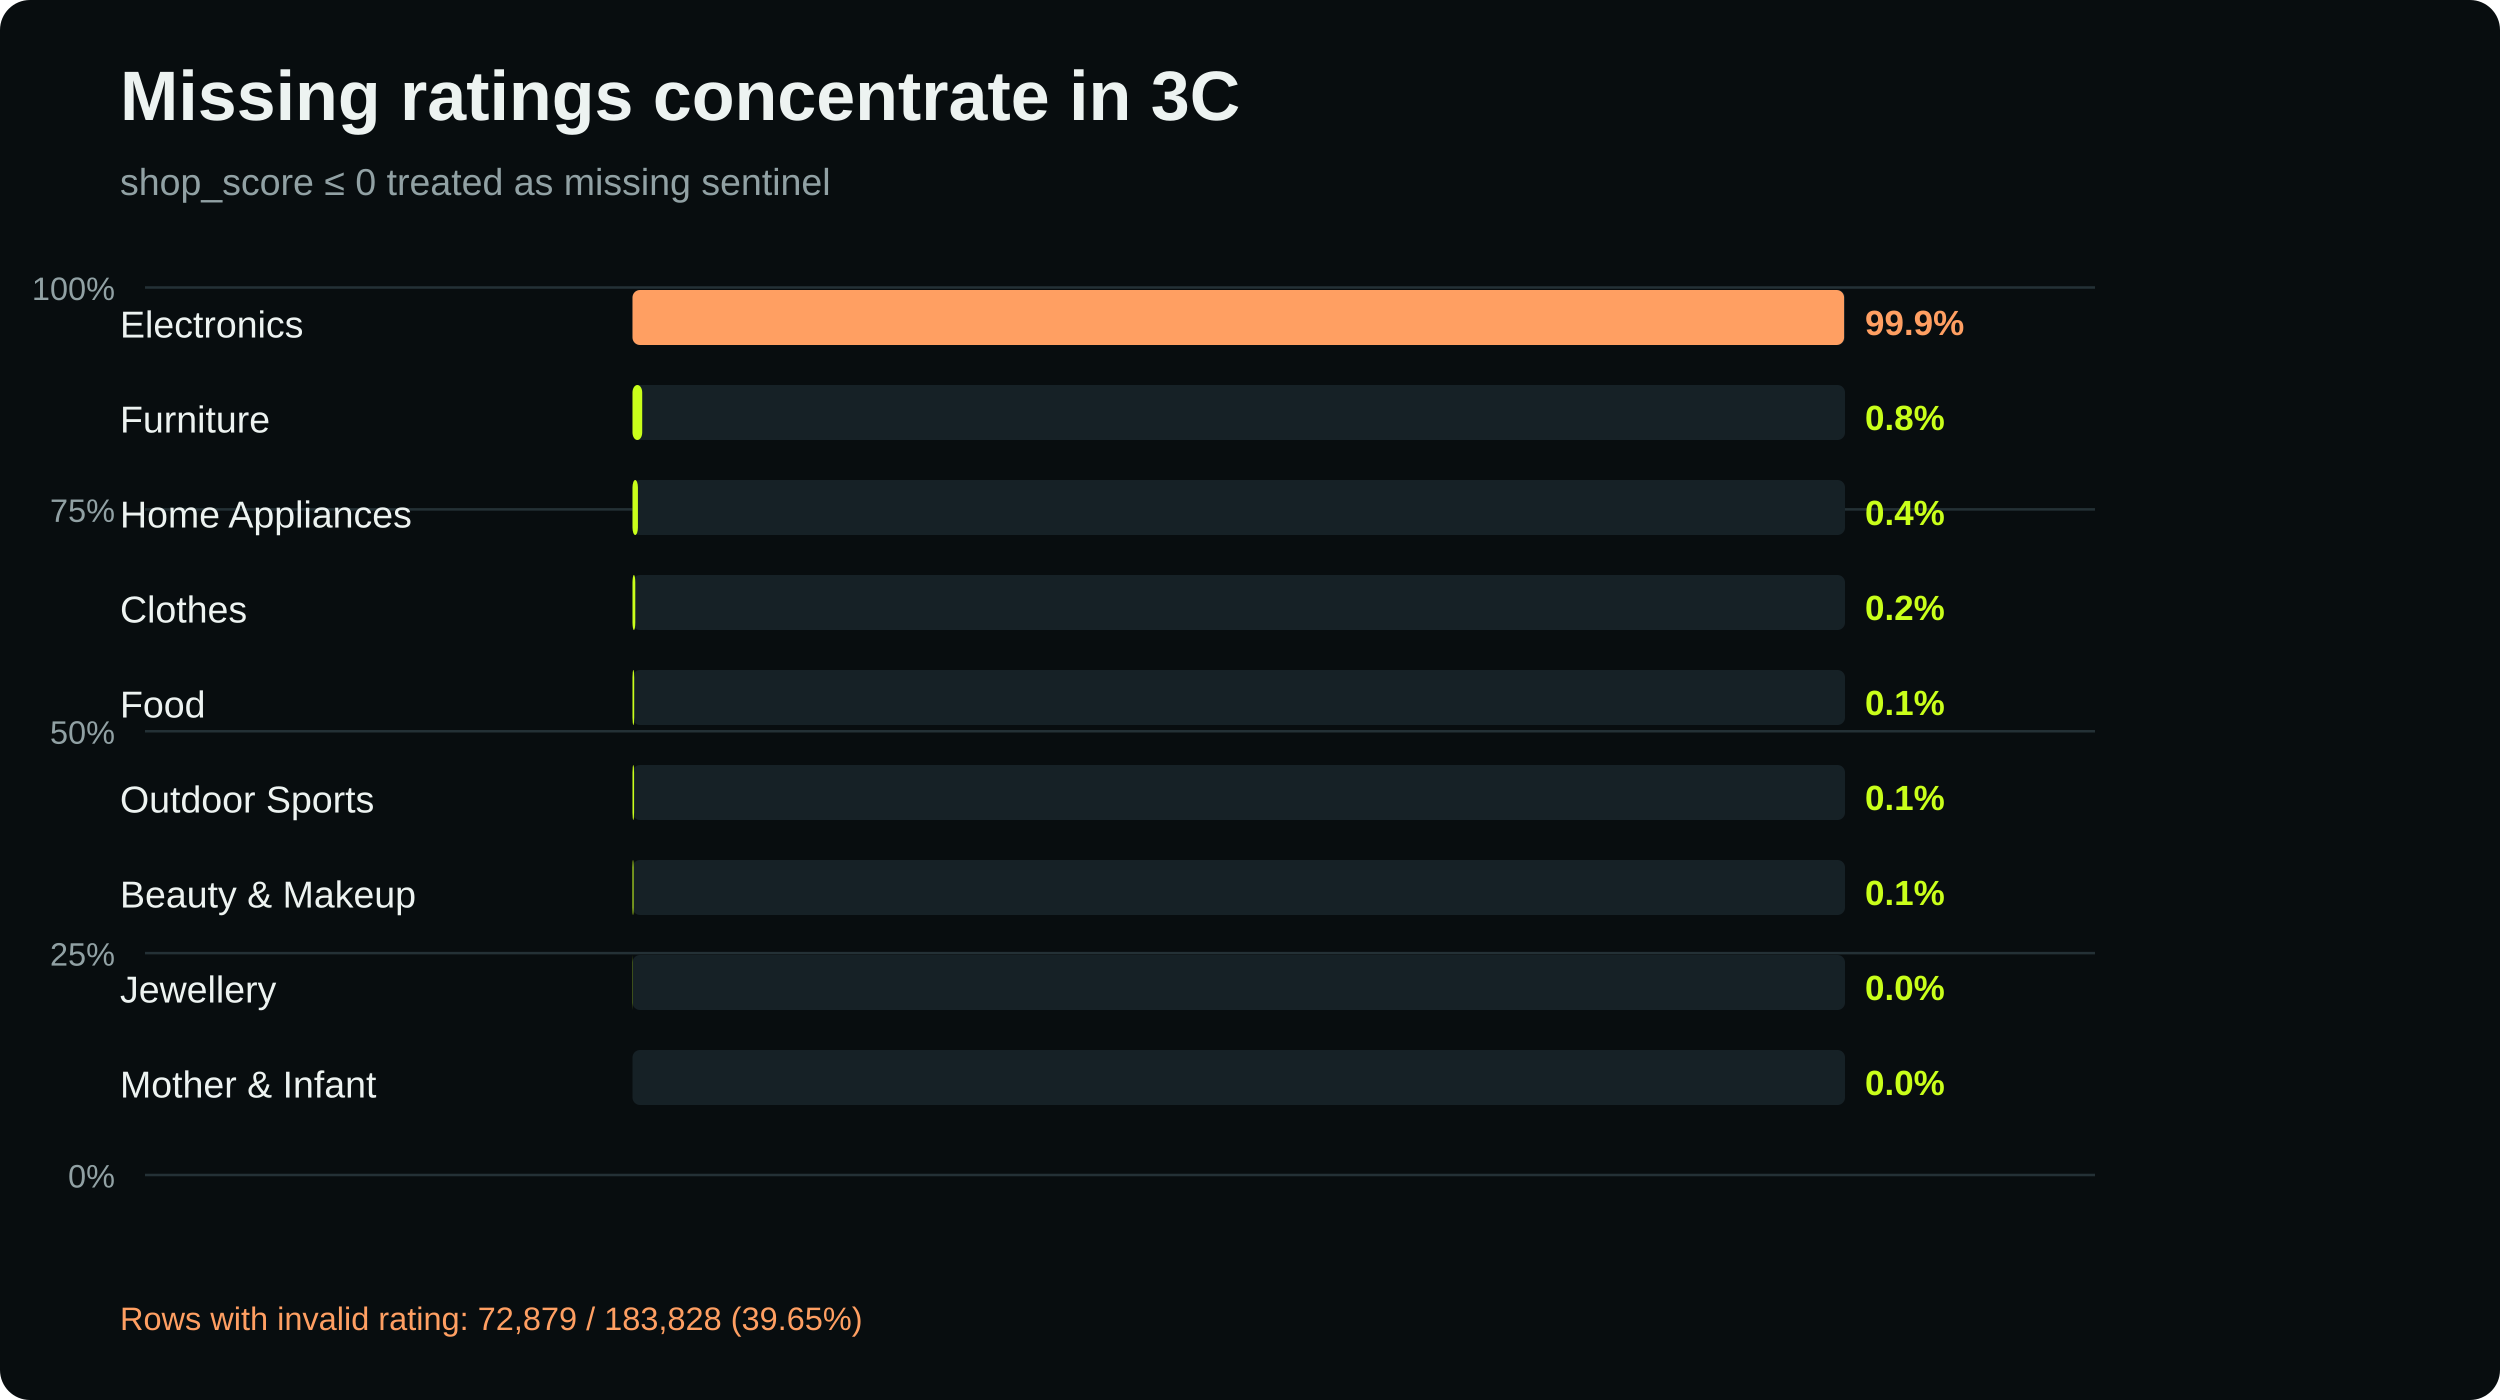
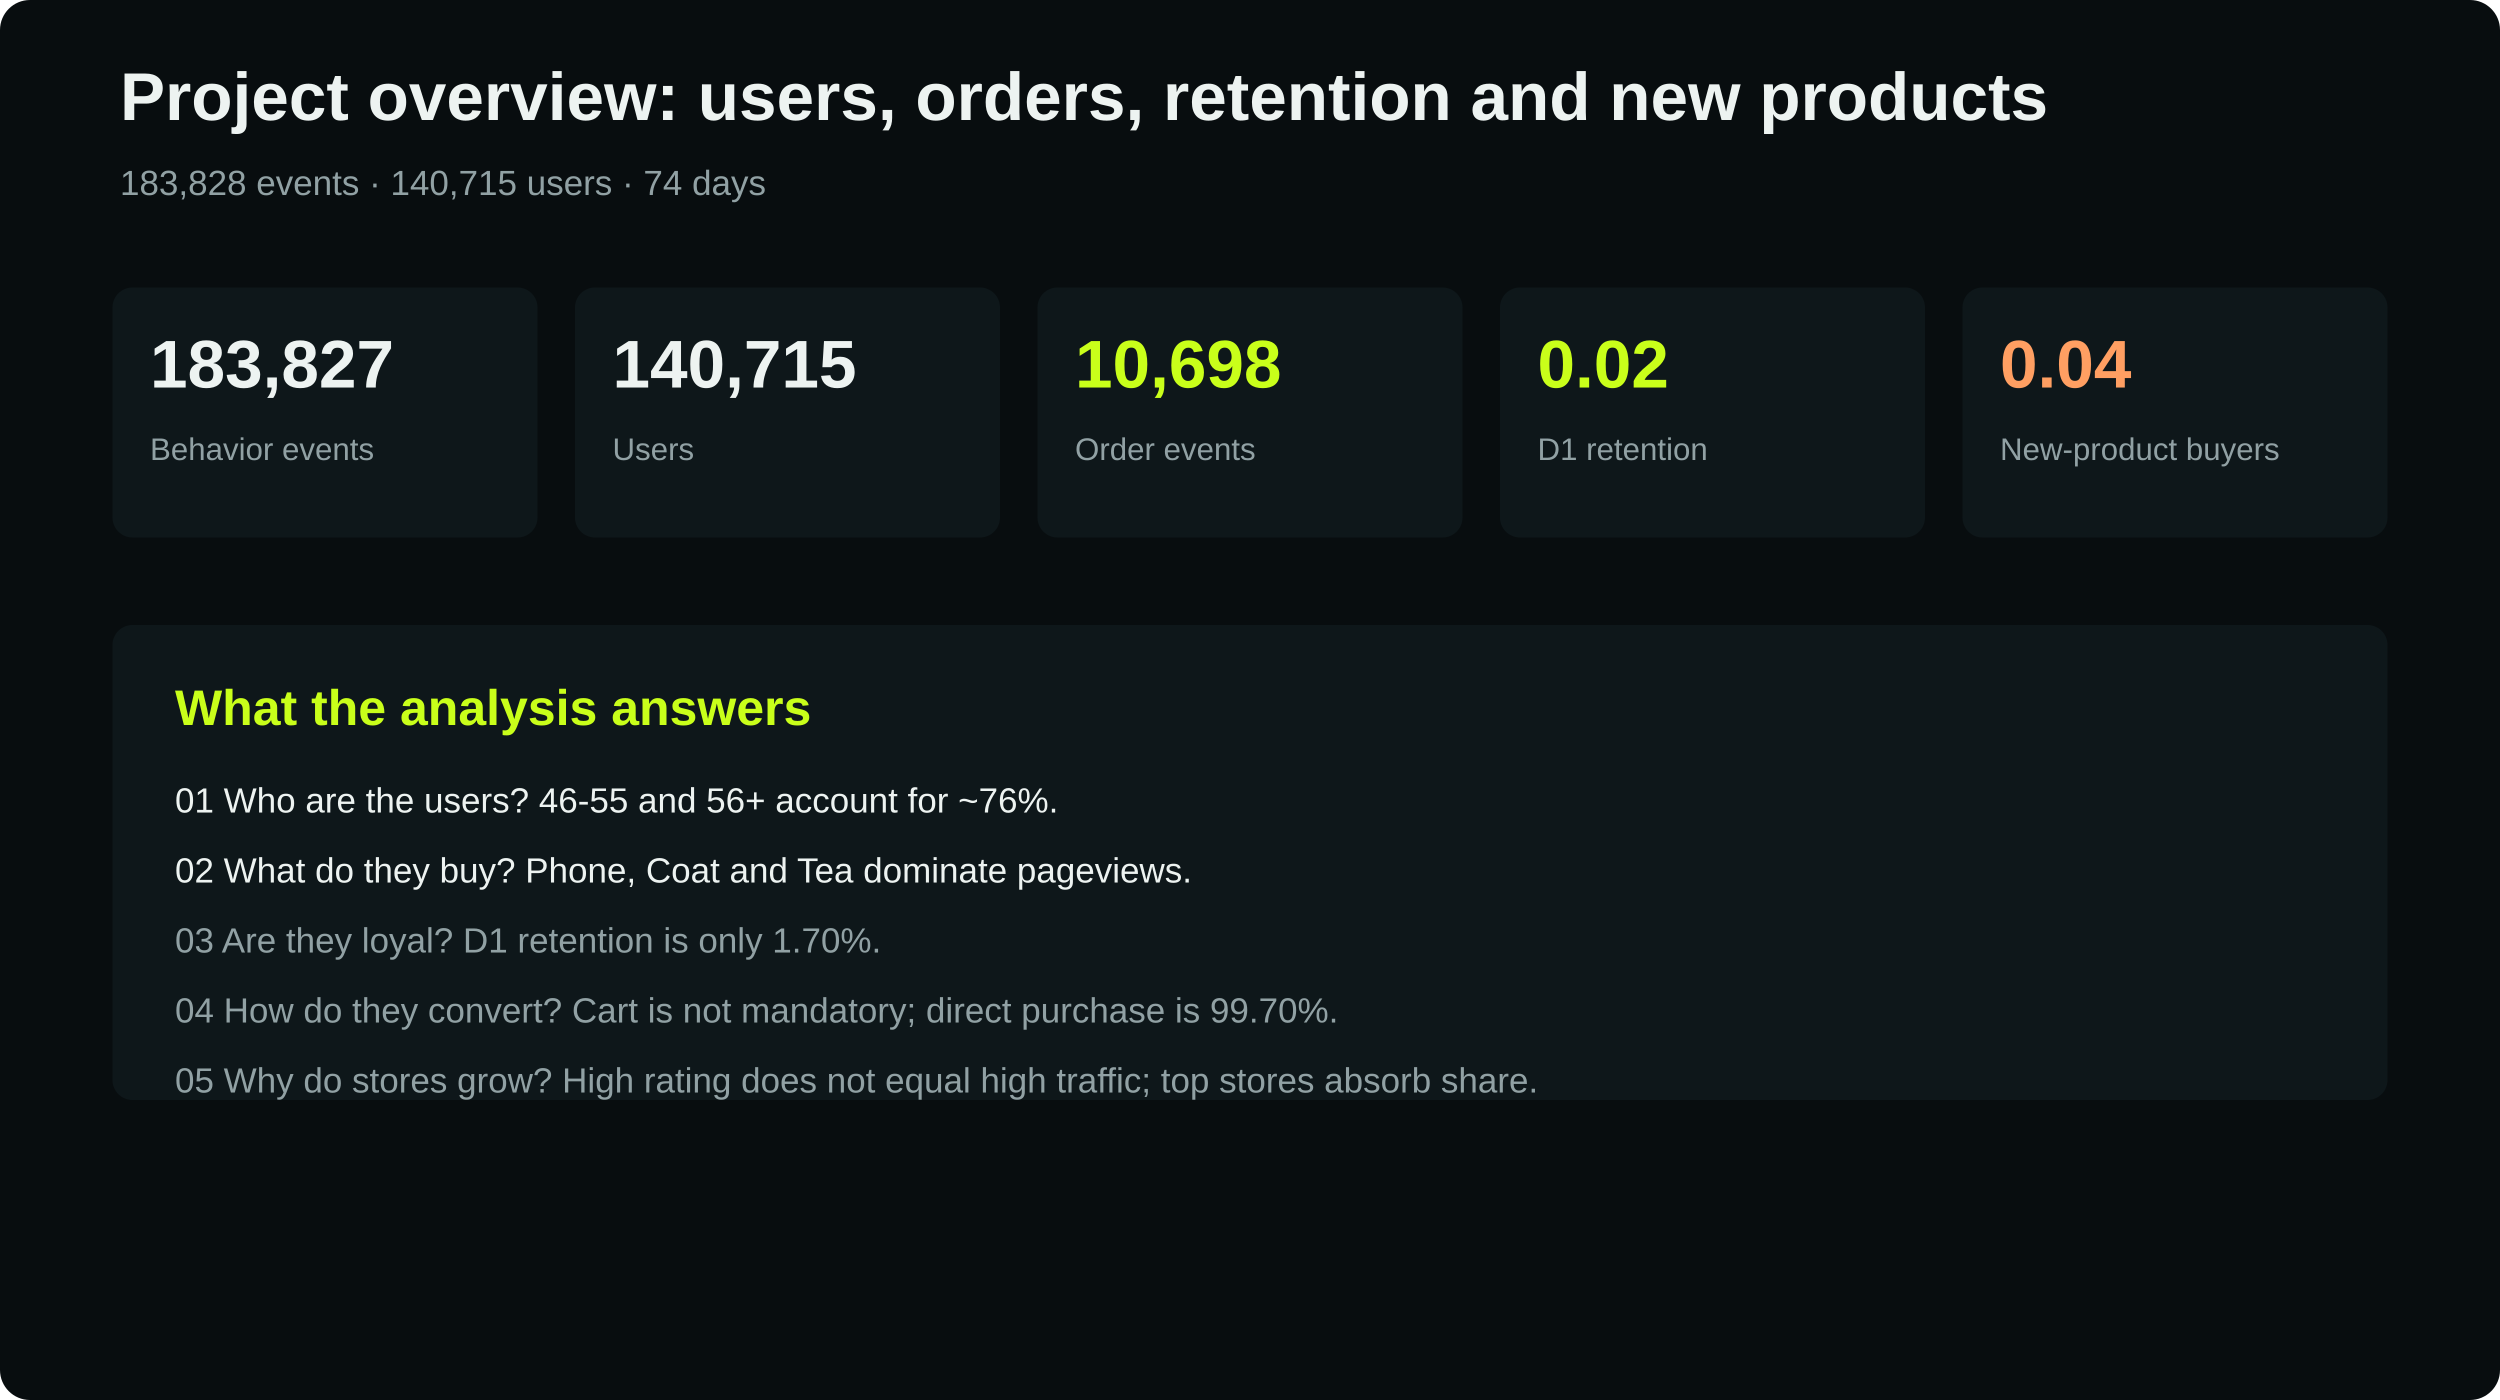
- <svg xmlns="http://www.w3.org/2000/svg" viewBox="0 0 1000 560" role="img" aria-label="Rating missingness by shop category">
+ <svg xmlns="http://www.w3.org/2000/svg" viewBox="0 0 1000 560" role="img" aria-label="Project overview: users, orders, retention and new products">
  <rect width="1000" height="560" rx="12" fill="#080d0f" />
-   <text x="48" y="48" font-family="Barlow Condensed, PingFang SC, Microsoft YaHei, Arial, sans-serif" font-size="28" fill="#edf3f1" text-anchor="start" font-weight="600" opacity="1">Missing ratings concentrate in 3C</text>
-   <text x="48" y="78" font-family="Barlow Condensed, PingFang SC, Microsoft YaHei, Arial, sans-serif" font-size="15" fill="#91a1a4" text-anchor="start" font-weight="400" opacity="1">shop_score ≤ 0 treated as missing sentinel</text>
-   <line x1="58" y1="470.0" x2="838" y2="470.0" stroke="#243136" stroke-width="1" stroke-dasharray="" />
-   <text x="46" y="475.0" font-family="Barlow Condensed, PingFang SC, Microsoft YaHei, Arial, sans-serif" font-size="13" fill="#91a1a4" text-anchor="end" font-weight="400" opacity="1">0%</text>
-   <line x1="58" y1="381.25" x2="838" y2="381.25" stroke="#243136" stroke-width="1" stroke-dasharray="" />
-   <text x="46" y="386.25" font-family="Barlow Condensed, PingFang SC, Microsoft YaHei, Arial, sans-serif" font-size="13" fill="#91a1a4" text-anchor="end" font-weight="400" opacity="1">25%</text>
-   <line x1="58" y1="292.5" x2="838" y2="292.5" stroke="#243136" stroke-width="1" stroke-dasharray="" />
-   <text x="46" y="297.5" font-family="Barlow Condensed, PingFang SC, Microsoft YaHei, Arial, sans-serif" font-size="13" fill="#91a1a4" text-anchor="end" font-weight="400" opacity="1">50%</text>
-   <line x1="58" y1="203.75" x2="838" y2="203.75" stroke="#243136" stroke-width="1" stroke-dasharray="" />
-   <text x="46" y="208.75" font-family="Barlow Condensed, PingFang SC, Microsoft YaHei, Arial, sans-serif" font-size="13" fill="#91a1a4" text-anchor="end" font-weight="400" opacity="1">75%</text>
-   <line x1="58" y1="115.0" x2="838" y2="115.0" stroke="#243136" stroke-width="1" stroke-dasharray="" />
-   <text x="46" y="120.0" font-family="Barlow Condensed, PingFang SC, Microsoft YaHei, Arial, sans-serif" font-size="13" fill="#91a1a4" text-anchor="end" font-weight="400" opacity="1">100%</text>
-   <text x="48" y="135" font-family="Barlow Condensed, PingFang SC, Microsoft YaHei, Arial, sans-serif" font-size="15" fill="#edf3f1" text-anchor="start" font-weight="400" opacity="1">Electronics</text>
-   <rect x="253" y="116" width="485" height="22" rx="3" fill="#162126" opacity="1" stroke="none" stroke-width="0" />
-   <rect x="253" y="116" width="484.633" height="22" rx="3" fill="#ff9f62" opacity="1" stroke="none" stroke-width="0" />
-   <text x="746" y="134" font-family="Barlow Condensed, PingFang SC, Microsoft YaHei, Arial, sans-serif" font-size="14" fill="#ff9f62" text-anchor="start" font-weight="600" opacity="1">99.9%</text>
-   <text x="48" y="173" font-family="Barlow Condensed, PingFang SC, Microsoft YaHei, Arial, sans-serif" font-size="15" fill="#edf3f1" text-anchor="start" font-weight="400" opacity="1">Furniture</text>
-   <rect x="253" y="154" width="485" height="22" rx="3" fill="#162126" opacity="1" stroke="none" stroke-width="0" />
-   <rect x="253" y="154" width="3.884" height="22" rx="3" fill="#c9ff1a" opacity="1" stroke="none" stroke-width="0" />
-   <text x="746" y="172" font-family="Barlow Condensed, PingFang SC, Microsoft YaHei, Arial, sans-serif" font-size="14" fill="#c9ff1a" text-anchor="start" font-weight="600" opacity="1">0.8%</text>
-   <text x="48" y="211" font-family="Barlow Condensed, PingFang SC, Microsoft YaHei, Arial, sans-serif" font-size="15" fill="#edf3f1" text-anchor="start" font-weight="400" opacity="1">Home Appliances</text>
-   <rect x="253" y="192" width="485" height="22" rx="3" fill="#162126" opacity="1" stroke="none" stroke-width="0" />
-   <rect x="253" y="192" width="2.17" height="22" rx="3" fill="#c9ff1a" opacity="1" stroke="none" stroke-width="0" />
-   <text x="746" y="210" font-family="Barlow Condensed, PingFang SC, Microsoft YaHei, Arial, sans-serif" font-size="14" fill="#c9ff1a" text-anchor="start" font-weight="600" opacity="1">0.4%</text>
-   <text x="48" y="249" font-family="Barlow Condensed, PingFang SC, Microsoft YaHei, Arial, sans-serif" font-size="15" fill="#edf3f1" text-anchor="start" font-weight="400" opacity="1">Clothes</text>
-   <rect x="253" y="230" width="485" height="22" rx="3" fill="#162126" opacity="1" stroke="none" stroke-width="0" />
-   <rect x="253" y="230" width="1.116" height="22" rx="3" fill="#c9ff1a" opacity="1" stroke="none" stroke-width="0" />
-   <text x="746" y="248" font-family="Barlow Condensed, PingFang SC, Microsoft YaHei, Arial, sans-serif" font-size="14" fill="#c9ff1a" text-anchor="start" font-weight="600" opacity="1">0.2%</text>
-   <text x="48" y="287" font-family="Barlow Condensed, PingFang SC, Microsoft YaHei, Arial, sans-serif" font-size="15" fill="#edf3f1" text-anchor="start" font-weight="400" opacity="1">Food</text>
-   <rect x="253" y="268" width="485" height="22" rx="3" fill="#162126" opacity="1" stroke="none" stroke-width="0" />
-   <rect x="253" y="268" width="0.676" height="22" rx="3" fill="#c9ff1a" opacity="1" stroke="none" stroke-width="0" />
-   <text x="746" y="286" font-family="Barlow Condensed, PingFang SC, Microsoft YaHei, Arial, sans-serif" font-size="14" fill="#c9ff1a" text-anchor="start" font-weight="600" opacity="1">0.1%</text>
-   <text x="48" y="325" font-family="Barlow Condensed, PingFang SC, Microsoft YaHei, Arial, sans-serif" font-size="15" fill="#edf3f1" text-anchor="start" font-weight="400" opacity="1">Outdoor Sports</text>
-   <rect x="253" y="306" width="485" height="22" rx="3" fill="#162126" opacity="1" stroke="none" stroke-width="0" />
-   <rect x="253" y="306" width="0.629" height="22" rx="3" fill="#c9ff1a" opacity="1" stroke="none" stroke-width="0" />
-   <text x="746" y="324" font-family="Barlow Condensed, PingFang SC, Microsoft YaHei, Arial, sans-serif" font-size="14" fill="#c9ff1a" text-anchor="start" font-weight="600" opacity="1">0.1%</text>
-   <text x="48" y="363" font-family="Barlow Condensed, PingFang SC, Microsoft YaHei, Arial, sans-serif" font-size="15" fill="#edf3f1" text-anchor="start" font-weight="400" opacity="1">Beauty &amp; Makeup</text>
-   <rect x="253" y="344" width="485" height="22" rx="3" fill="#162126" opacity="1" stroke="none" stroke-width="0" />
-   <rect x="253" y="344" width="0.409" height="22" rx="3" fill="#c9ff1a" opacity="1" stroke="none" stroke-width="0" />
-   <text x="746" y="362" font-family="Barlow Condensed, PingFang SC, Microsoft YaHei, Arial, sans-serif" font-size="14" fill="#c9ff1a" text-anchor="start" font-weight="600" opacity="1">0.1%</text>
-   <text x="48" y="401" font-family="Barlow Condensed, PingFang SC, Microsoft YaHei, Arial, sans-serif" font-size="15" fill="#edf3f1" text-anchor="start" font-weight="400" opacity="1">Jewellery</text>
-   <rect x="253" y="382" width="485" height="22" rx="3" fill="#162126" opacity="1" stroke="none" stroke-width="0" />
-   <rect x="253" y="382" width="0.096" height="22" rx="3" fill="#c9ff1a" opacity="1" stroke="none" stroke-width="0" />
-   <text x="746" y="400" font-family="Barlow Condensed, PingFang SC, Microsoft YaHei, Arial, sans-serif" font-size="14" fill="#c9ff1a" text-anchor="start" font-weight="600" opacity="1">0.0%</text>
-   <text x="48" y="439" font-family="Barlow Condensed, PingFang SC, Microsoft YaHei, Arial, sans-serif" font-size="15" fill="#edf3f1" text-anchor="start" font-weight="400" opacity="1">Mother &amp; Infant</text>
-   <rect x="253" y="420" width="485" height="22" rx="3" fill="#162126" opacity="1" stroke="none" stroke-width="0" />
-   <rect x="253" y="420" width="0" height="22" rx="3" fill="#c9ff1a" opacity="1" stroke="none" stroke-width="0" />
-   <text x="746" y="438" font-family="Barlow Condensed, PingFang SC, Microsoft YaHei, Arial, sans-serif" font-size="14" fill="#c9ff1a" text-anchor="start" font-weight="600" opacity="1">0.0%</text>
-   <text x="48" y="532" font-family="Barlow Condensed, PingFang SC, Microsoft YaHei, Arial, sans-serif" font-size="13" fill="#ff9f62" text-anchor="start" font-weight="400" opacity="1">Rows with invalid rating: 72,879 / 183,828 (39.65%)</text>
+   <text x="48" y="48" font-family="Barlow Condensed, PingFang SC, Microsoft YaHei, Arial, sans-serif" font-size="27" fill="#edf3f1" text-anchor="start" font-weight="600" opacity="1">Project overview: users, orders, retention and new products</text>
+   <text x="48" y="78" font-family="Barlow Condensed, PingFang SC, Microsoft YaHei, Arial, sans-serif" font-size="14" fill="#91a1a4" text-anchor="start" font-weight="400" opacity="1">183,828 events · 140,715 users · 74 days</text>
+   <rect x="45" y="115" width="170" height="100" rx="8" fill="#0e171a" opacity="1" stroke="none" stroke-width="0" />
+   <text x="60" y="155" font-family="Barlow Condensed, PingFang SC, Microsoft YaHei, Arial, sans-serif" font-size="27" fill="#edf3f1" text-anchor="start" font-weight="600" opacity="1">183,827</text>
+   <text x="60" y="184" font-family="Barlow Condensed, PingFang SC, Microsoft YaHei, Arial, sans-serif" font-size="12.5" fill="#91a1a4" text-anchor="start" font-weight="400" opacity="1">Behavior events</text>
+   <rect x="230" y="115" width="170" height="100" rx="8" fill="#0e171a" opacity="1" stroke="none" stroke-width="0" />
+   <text x="245" y="155" font-family="Barlow Condensed, PingFang SC, Microsoft YaHei, Arial, sans-serif" font-size="27" fill="#edf3f1" text-anchor="start" font-weight="600" opacity="1">140,715</text>
+   <text x="245" y="184" font-family="Barlow Condensed, PingFang SC, Microsoft YaHei, Arial, sans-serif" font-size="12.5" fill="#91a1a4" text-anchor="start" font-weight="400" opacity="1">Users</text>
+   <rect x="415" y="115" width="170" height="100" rx="8" fill="#0e171a" opacity="1" stroke="none" stroke-width="0" />
+   <text x="430" y="155" font-family="Barlow Condensed, PingFang SC, Microsoft YaHei, Arial, sans-serif" font-size="27" fill="#c9ff1a" text-anchor="start" font-weight="600" opacity="1">10,698</text>
+   <text x="430" y="184" font-family="Barlow Condensed, PingFang SC, Microsoft YaHei, Arial, sans-serif" font-size="12.5" fill="#91a1a4" text-anchor="start" font-weight="400" opacity="1">Order events</text>
+   <rect x="600" y="115" width="170" height="100" rx="8" fill="#0e171a" opacity="1" stroke="none" stroke-width="0" />
+   <text x="615" y="155" font-family="Barlow Condensed, PingFang SC, Microsoft YaHei, Arial, sans-serif" font-size="27" fill="#c9ff1a" text-anchor="start" font-weight="600" opacity="1">0.02</text>
+   <text x="615" y="184" font-family="Barlow Condensed, PingFang SC, Microsoft YaHei, Arial, sans-serif" font-size="12.5" fill="#91a1a4" text-anchor="start" font-weight="400" opacity="1">D1 retention</text>
+   <rect x="785" y="115" width="170" height="100" rx="8" fill="#0e171a" opacity="1" stroke="none" stroke-width="0" />
+   <text x="800" y="155" font-family="Barlow Condensed, PingFang SC, Microsoft YaHei, Arial, sans-serif" font-size="27" fill="#ff9f62" text-anchor="start" font-weight="600" opacity="1">0.04</text>
+   <text x="800" y="184" font-family="Barlow Condensed, PingFang SC, Microsoft YaHei, Arial, sans-serif" font-size="12.5" fill="#91a1a4" text-anchor="start" font-weight="400" opacity="1">New-product buyers</text>
+   <rect x="45" y="250" width="910" height="190" rx="8" fill="#0e171a" opacity="1" stroke="none" stroke-width="0" />
+   <text x="70" y="290" font-family="Barlow Condensed, PingFang SC, Microsoft YaHei, Arial, sans-serif" font-size="20" fill="#c9ff1a" text-anchor="start" font-weight="600" opacity="1">What the analysis answers</text>
+   <text x="70" y="325" font-family="Barlow Condensed, PingFang SC, Microsoft YaHei, Arial, sans-serif" font-size="14" fill="#edf3f1" text-anchor="start" font-weight="400" opacity="1">01  Who are the users? 46-55 and 56+ account for ~76%.</text>
+   <text x="70" y="353" font-family="Barlow Condensed, PingFang SC, Microsoft YaHei, Arial, sans-serif" font-size="14" fill="#edf3f1" text-anchor="start" font-weight="400" opacity="1">02  What do they buy? Phone, Coat and Tea dominate pageviews.</text>
+   <text x="70" y="381" font-family="Barlow Condensed, PingFang SC, Microsoft YaHei, Arial, sans-serif" font-size="14" fill="#91a1a4" text-anchor="start" font-weight="400" opacity="1">03  Are they loyal? D1 retention is only 1.70%.</text>
+   <text x="70" y="409" font-family="Barlow Condensed, PingFang SC, Microsoft YaHei, Arial, sans-serif" font-size="14" fill="#91a1a4" text-anchor="start" font-weight="400" opacity="1">04  How do they convert? Cart is not mandatory; direct purchase is 99.70%.</text>
+   <text x="70" y="437" font-family="Barlow Condensed, PingFang SC, Microsoft YaHei, Arial, sans-serif" font-size="14" fill="#91a1a4" text-anchor="start" font-weight="400" opacity="1">05  Why do stores grow? High rating does not equal high traffic; top stores absorb share.</text>
</svg>
